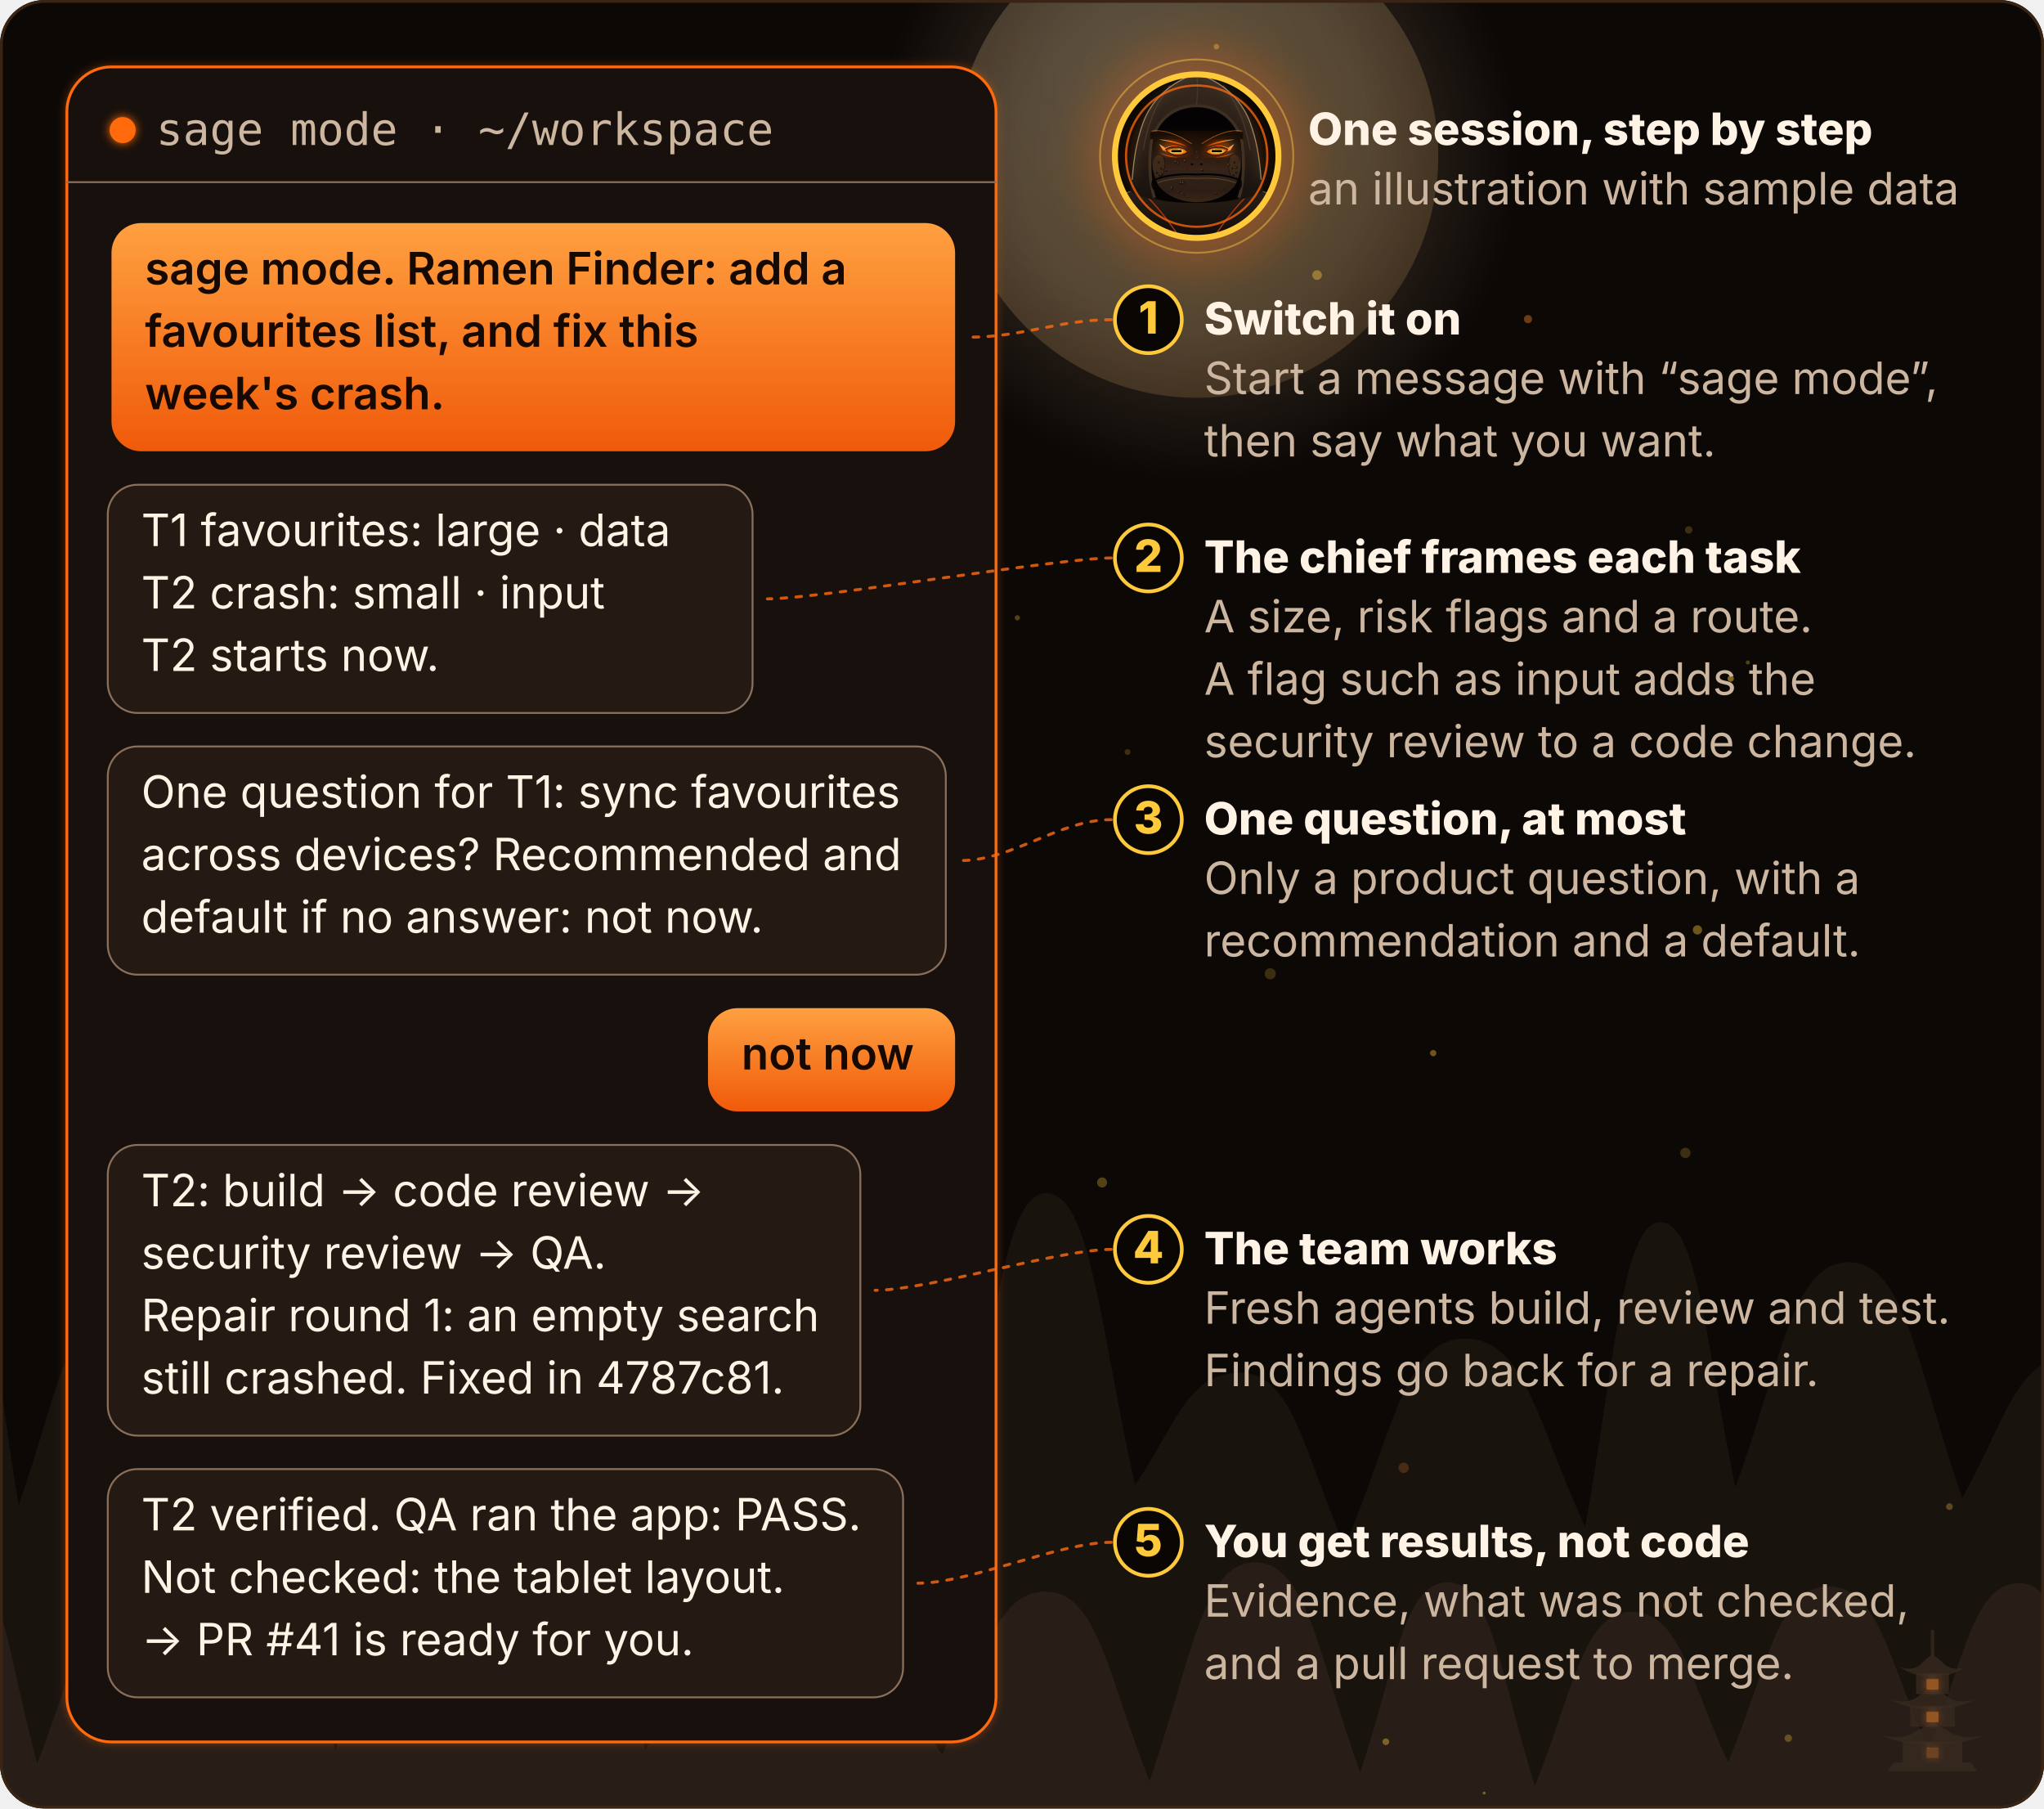
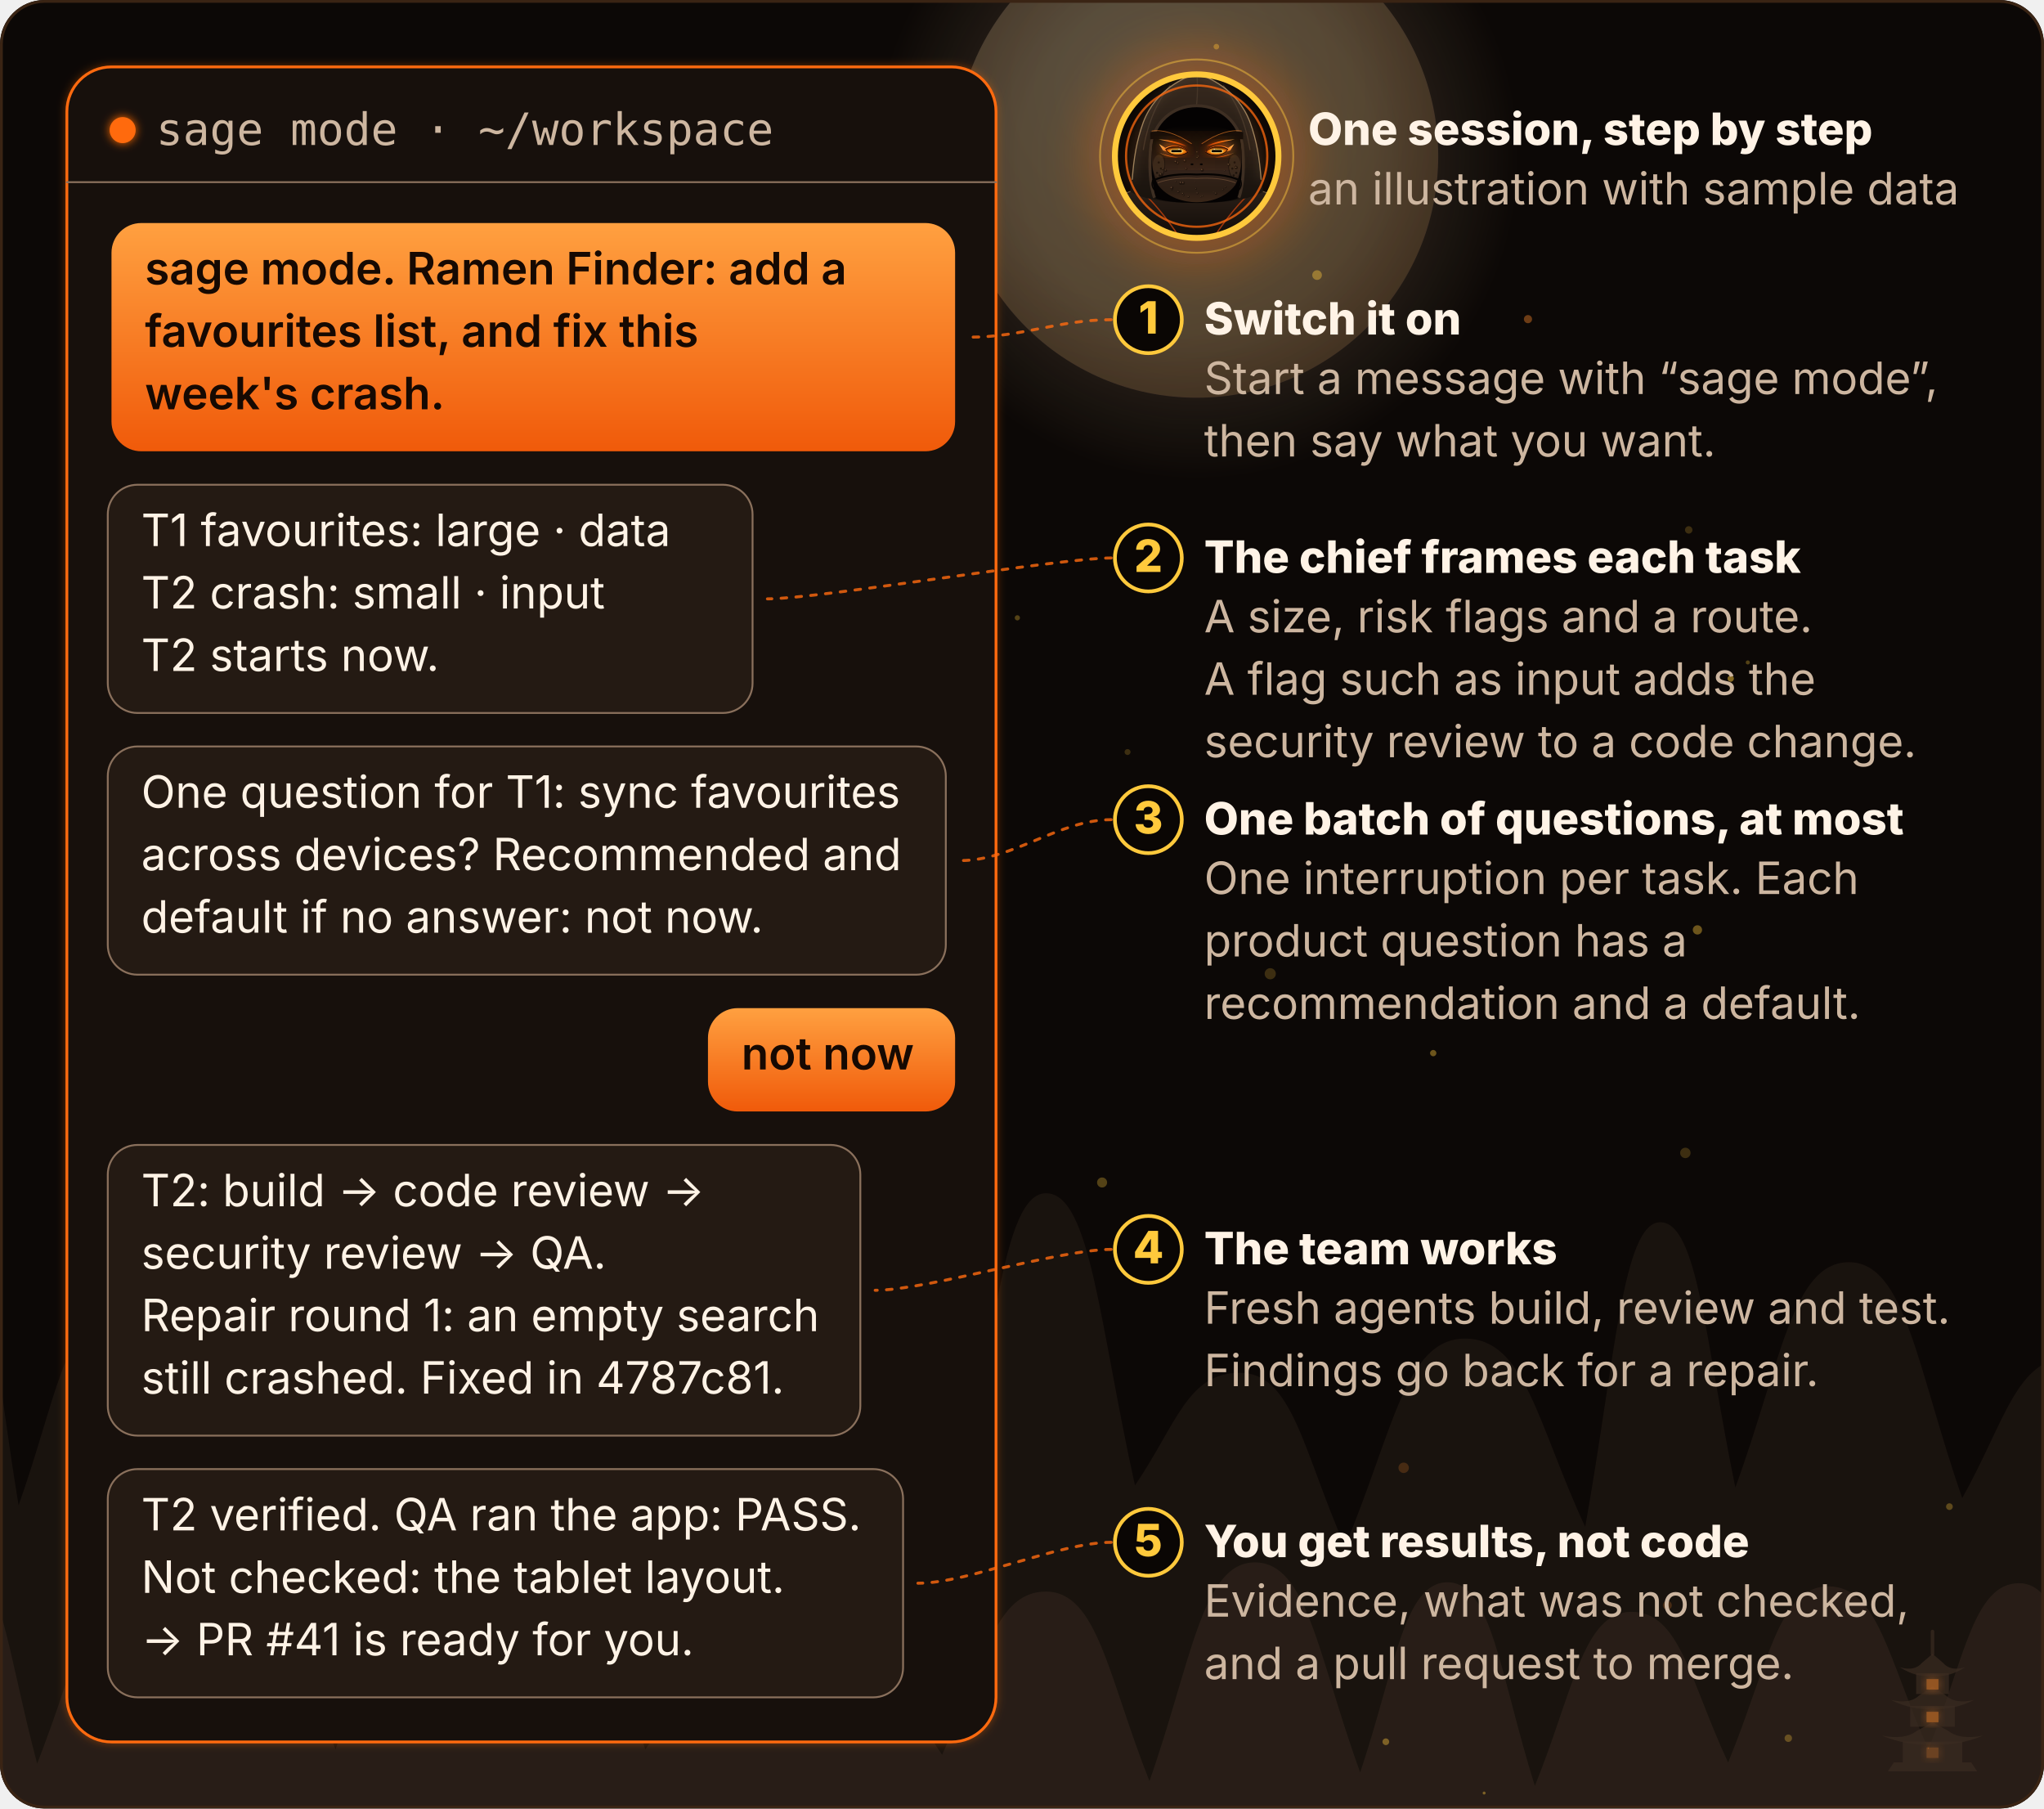
- <svg xmlns="http://www.w3.org/2000/svg" viewBox="0 0 1100 973" width="1100" height="973" role="img" aria-label="Learn sage in 5 minutes: an illustrative sage mode session about a made-up app, Ramen Finder, with numbered notes. You: sage mode. Ramen Finder: add a favourites list, and fix this week's crash. The chief frames T1, favourites, large, with the data flag, and T2, the crash, small, with the input flag, and starts T2. It asks one question for T1: sync favourites across devices? Recommended, and the default if you don't answer: not now. You answer: not now. T2 goes through build, code review, security review and QA; repair round 1 fixes an empty search that still crashed. T2 is verified: QA ran the app and passed. Not checked: the tablet layout. Pull request 41 is ready for you. The notes: 1, switch it on: start a message with sage mode. 2, the chief frames each task. 3, one product question at most. 4, the team works. 5, you get results, not code.">
+ <svg xmlns="http://www.w3.org/2000/svg" viewBox="0 0 1100 973" width="1100" height="973" role="img" aria-label="Learn sage in 5 minutes: an illustrative sage mode session about a made-up app, Ramen Finder, with numbered notes. You: sage mode. Ramen Finder: add a favourites list, and fix this week's crash. The chief frames T1, favourites, large, with the data flag, and T2, the crash, small, with the input flag, and starts T2. It asks one question for T1: sync favourites across devices? Recommended, and the default if you don't answer: not now. You answer: not now. T2 goes through build, code review, security review and QA; repair round 1 fixes an empty search that still crashed. T2 is verified: QA ran the app and passed. Not checked: the tablet layout. Pull request 41 is ready for you. The notes: 1, switch it on: start a message with sage mode. 2, the chief frames each task. 3, one batch of product questions at most, in one interruption per task. 4, the team works. 5, you get results, not code.">
  <style>.pulse{animation:pulse 5s ease-in-out infinite}@keyframes pulse{50%{opacity:.55}}@media (prefers-reduced-motion:reduce){.pulse{animation:none}}</style>
  <defs>
    <linearGradient id="walkthrough-d-sky" x1="0" y1="0" x2="0" y2="1">
      <stop offset="0" stop-color="#080605" />
      <stop offset="0.45" stop-color="#1B120C" />
      <stop offset="0.72" stop-color="#22160E" />
      <stop offset="1" stop-color="#0A0706" />
    </linearGradient>
    <radialGradient id="walkthrough-d-haze">
      <stop offset="0" stop-color="#FF8A2A" stop-opacity="0.6" />
      <stop offset="0.5" stop-color="#FF6A0F" stop-opacity="0.2" />
      <stop offset="1" stop-color="#FF6A0F" stop-opacity="0" />
    </radialGradient>
    <radialGradient id="walkthrough-d-moonglow">
      <stop offset="0.55" stop-color="#F2CD96" stop-opacity="0.5" />
      <stop offset="1" stop-color="#F2CD96" stop-opacity="0" />
    </radialGradient>
    <radialGradient id="walkthrough-d-moon" cx="0.4" cy="0.36" r="0.72">
      <stop offset="0" stop-color="#F8E7C6" />
      <stop offset="0.6" stop-color="#E4BC88" />
      <stop offset="1" stop-color="#B8844F" />
    </radialGradient>
    <radialGradient id="walkthrough-d-iris" cx="0.51" cy="0.52" r="0.56">
      <stop offset="0" stop-color="#FFF4C2" />
      <stop offset="0.16" stop-color="#FFD54A" />
      <stop offset="0.4" stop-color="#FDB022" />
      <stop offset="0.66" stop-color="#EE7A0C" />
      <stop offset="0.86" stop-color="#A83E08" />
      <stop offset="1" stop-color="#4A1803" />
    </radialGradient>
    <linearGradient id="walkthrough-d-lid" x1="0" y1="0.34" x2="0" y2="0.96">
      <stop offset="0" stop-color="#000" stop-opacity="0.85" />
      <stop offset="1" stop-color="#000" stop-opacity="0" />
    </linearGradient>
    <linearGradient id="walkthrough-d-markR" x1="0" y1="0.5" x2="1" y2="0.3">
      <stop offset="0" stop-color="#B83A0A" />
      <stop offset="0.55" stop-color="#FF6A0F" />
      <stop offset="1" stop-color="#FFB050" />
    </linearGradient>
    <linearGradient id="walkthrough-d-markL" x1="1" y1="0.5" x2="0" y2="0.3">
      <stop offset="0" stop-color="#B83A0A" />
      <stop offset="0.55" stop-color="#FF6A0F" />
      <stop offset="1" stop-color="#FFB050" />
    </linearGradient>
    <linearGradient id="walkthrough-d-skin" x1="0" y1="0" x2="0" y2="1">
      <stop offset="0" stop-color="#040202" />
      <stop offset="0.32" stop-color="#1A110B" />
      <stop offset="0.6" stop-color="#33231A" />
      <stop offset="0.86" stop-color="#2C1E14" />
      <stop offset="1" stop-color="#3A2618" />
    </linearGradient>
    <linearGradient id="walkthrough-d-robe" x1="0" y1="0" x2="0" y2="1">
      <stop offset="0" stop-color="#2B2018" />
      <stop offset="1" stop-color="#100B08" />
    </linearGradient>
    <linearGradient id="walkthrough-d-bust" x1="0" y1="0" x2="0" y2="1">
      <stop offset="0" stop-color="#2B2018" />
      <stop offset="1" stop-color="#0A0604" />
    </linearGradient>
    <linearGradient id="walkthrough-d-hood" x1="0" y1="0" x2="0" y2="1">
      <stop offset="0" stop-color="#382A1F" />
      <stop offset="1" stop-color="#18120D" />
    </linearGradient>
    <linearGradient id="walkthrough-d-rock" x1="0" y1="0" x2="0" y2="1">
      <stop offset="0" stop-color="#33271D" />
      <stop offset="1" stop-color="#0D0907" />
    </linearGradient>
    <radialGradient id="walkthrough-d-disc" cx="0.5" cy="0.42" r="0.62">
      <stop offset="0" stop-color="#3B2B1E" />
      <stop offset="1" stop-color="#100B08" />
    </radialGradient>
    <radialGradient id="walkthrough-d-orb" cx="0.4" cy="0.38" r="0.65">
      <stop offset="0" stop-color="#FFF6D0" />
      <stop offset="0.45" stop-color="#FFC93C" />
      <stop offset="1" stop-color="#FF6A0F" />
    </radialGradient>
    <linearGradient id="walkthrough-d-fall" x1="0" y1="0" x2="0" y2="1">
      <stop offset="0" stop-color="#F4E6CC" stop-opacity="0.95" />
      <stop offset="1" stop-color="#F4E6CC" stop-opacity="0" />
    </linearGradient>
    <linearGradient id="walkthrough-d-word" x1="0" y1="0" x2="0" y2="1">
      <stop offset="0.2" stop-color="#FFF8EC" />
      <stop offset="0.5" stop-color="#FFD27A" />
      <stop offset="0.72" stop-color="#FF8A2A" />
      <stop offset="0.9" stop-color="#E2470A" />
    </linearGradient>
    <linearGradient id="walkthrough-d-chief" x1="0" y1="0" x2="0" y2="1">
      <stop offset="0" stop-color="#FFA040" />
      <stop offset="1" stop-color="#F05A0A" />
    </linearGradient>
    <filter id="walkthrough-d-wordglow" x="-10%" y="-20%" width="120%" height="140%">
      <feGaussianBlur in="SourceAlpha" stdDeviation="10" result="b" />
      <feFlood flood-color="#FF6A0F" flood-opacity="0.7" />
      <feComposite in2="b" operator="in" result="g" />
      <feMerge>
        <feMergeNode in="g" />
        <feMergeNode in="SourceGraphic" />
      </feMerge>
    </filter>
    <filter id="walkthrough-d-glow" x="-50%" y="-50%" width="200%" height="200%">
      <feGaussianBlur in="SourceGraphic" stdDeviation="2.6" result="b" />
      <feMerge>
        <feMergeNode in="b" />
        <feMergeNode in="SourceGraphic" />
      </feMerge>
    </filter>
    <filter id="walkthrough-d-blur" x="-50%" y="-50%" width="200%" height="200%">
      <feGaussianBlur stdDeviation="14" />
    </filter>
    <filter id="walkthrough-d-mist" x="-30%" y="-200%" width="160%" height="500%">
      <feGaussianBlur stdDeviation="20" />
    </filter>
    <marker id="walkthrough-d-hot" viewBox="0 0 12 12" refX="10" refY="6" markerWidth="9" markerHeight="9" markerUnits="userSpaceOnUse" orient="auto-start-reverse">
      <path d="M0 0 L12 6 L0 12 L3 6 z" fill="#FF6A0F" />
    </marker>
    <marker id="walkthrough-d-muted" viewBox="0 0 12 12" refX="10" refY="6" markerWidth="9" markerHeight="9" markerUnits="userSpaceOnUse" orient="auto-start-reverse">
      <path d="M0 0 L12 6 L0 12 L3 6 z" fill="#8A705C" />
    </marker>
    <marker id="walkthrough-d-bad" viewBox="0 0 12 12" refX="10" refY="6" markerWidth="9" markerHeight="9" markerUnits="userSpaceOnUse" orient="auto-start-reverse">
      <path d="M0 0 L12 6 L0 12 L3 6 z" fill="#FF6A55" />
    </marker>
    <marker id="walkthrough-d-loop" viewBox="0 0 12 12" refX="10" refY="6" markerWidth="9" markerHeight="9" markerUnits="userSpaceOnUse" orient="auto-start-reverse">
      <path d="M0 0 L12 6 L0 12 L3 6 z" fill="#FFC93C" />
    </marker>
    <clipPath id="walkthrough-d-frame">
      <rect width="1100" height="973" rx="24" />
    </clipPath>
  </defs>
  <g clip-path="url(#walkthrough-d-frame)">
    <rect width="1100" height="973" rx="24" fill="#0C0806" />
    <circle cx="644" cy="84" r="174.7" fill="url(#walkthrough-d-moonglow)" opacity="0.3" />
    <circle cx="644" cy="84" r="130" fill="url(#walkthrough-d-moon)" opacity="0.22" />
    <path d="M-60 973 L-60 833 C-46 735.2 -42.5 655.2 -25 655.2 C-7.5 655.2 -4 724.8 10 809.9 C29.9 754.3 34.9 708.8 59.7 708.8 C84.6 708.8 89.6 763.5 109.5 830.4 C132.7 760 138.5 702.4 167.5 702.4 C196.6 702.4 202.4 752 225.6 812.6 C240.8 762.4 244.6 721.3 263.6 721.3 C282.6 721.3 286.4 766.7 301.6 822.1 C324.5 757.8 330.2 705.2 358.8 705.2 C387.3 705.2 393.1 749.3 415.9 803.1 C435.8 756 440.7 717.5 465.5 717.5 C490.3 717.5 495.2 767.6 515 828.7 C534.2 726 539 642 562.9 642 C586.9 642 591.6 712.7 610.8 799.2 C633.4 765.9 639 738.6 667.3 738.6 C695.6 738.6 701.2 780.6 723.8 832 C749.7 770.5 756.1 720.2 788.4 720.2 C820.8 720.2 827.2 765.8 853.1 821.5 C869.2 731.4 873.3 657.6 893.5 657.6 C913.7 657.6 917.7 721.9 933.9 800.3 C958.3 733.7 964.4 679.1 995 679.1 C1025.5 679.1 1031.6 736.2 1056 806 C1079.3 764.4 1085.2 730.3 1114.3 730.3 C1143.4 730.3 1149.2 765.8 1172.5 809.2 L1172.5 973 Z" fill="#3A2B21" opacity="0.3" />
    <path d="M1016 953 L1064 953 L1060.8 948.2 L1019.2 948.2 Z" fill="#3A2B21" opacity="0.7" />
    <path d="M1024 948.2 L1056 948.2 L1056 937 L1024 937 Z" fill="#3A2B21" opacity="0.7" />
    <path d="M1012.8 933.8 Q1025 936.2 1031.3 931.4 L1040 926.6 L1048.7 931.4 Q1055 936.2 1067.2 933.8 Q1053.6 939.4 1040 938.6 Q1026.4 939.4 1012.8 933.8 Z" fill="#3A2B21" opacity="0.7" />
    <path d="M1036.8 945.8 L1043.2 945.8 L1043.2 940.2 L1036.8 940.2 Z" fill="#FF8A2A" opacity="0.48" filter="url(#walkthrough-d-glow)" />
    <path d="M1028 929 L1052 929 L1052 917.8 L1028 917.8 Z" fill="#3A2B21" opacity="0.7" />
    <path d="M1017.6 914.6 Q1027.7 917 1032.8 912.2 L1040 907.4 L1047.2 912.2 Q1052.3 917 1062.4 914.6 Q1051.2 920.2 1040 919.4 Q1028.8 920.2 1017.6 914.6 Z" fill="#3A2B21" opacity="0.7" />
    <path d="M1036.8 926.6 L1043.2 926.6 L1043.2 921 L1036.8 921 Z" fill="#FF8A2A" opacity="0.48" filter="url(#walkthrough-d-glow)" />
    <path d="M1031.2 911.4 L1048.8 911.4 L1048.8 900.2 L1031.2 900.2 Z" fill="#3A2B21" opacity="0.7" />
    <path d="M1022.4 897 Q1030.3 899.4 1034.4 894.6 L1040 889.8 L1045.6 894.6 Q1049.7 899.4 1057.6 897 Q1048.8 902.6 1040 901.8 Q1031.2 902.6 1022.4 897 Z" fill="#3A2B21" opacity="0.7" />
    <path d="M1036.8 909 L1043.2 909 L1043.2 903.4 L1036.8 903.4 Z" fill="#FF8A2A" opacity="0.48" filter="url(#walkthrough-d-glow)" />
    <path d="M1040 889.8 L1040 877.8" fill="none" stroke="#3A2B21" stroke-width="1.9" stroke-linecap="round" opacity="0.7" />
    <path d="M-60 973 L-60 973 C-44 899.8 -40 840 -20 840 C0 840 4 889 20 948.9 C52.2 866.1 60.2 798.3 100.3 798.3 C140.5 798.3 148.5 862.6 180.6 941.2 C213.9 845.8 222.3 767.7 264 767.7 C305.6 767.7 314 845.8 347.3 941.2 C379.3 895.9 387.3 858.9 427.2 858.9 C467.1 858.9 475.1 897.2 507 944.1 C529.4 895.8 534.9 856.3 562.8 856.3 C590.7 856.3 596.3 902.2 618.6 958.3 C641.3 893.6 647 840.6 675.3 840.6 C703.7 840.6 709.3 891.5 732 953.6 C750.8 897.4 755.5 851.3 779 851.3 C802.5 851.3 807.2 900.7 826 960.9 C846.8 909.4 852 867.2 878 867.2 C904 867.2 909.2 903.7 930 948.3 C951.5 896.2 956.9 853.5 983.9 853.5 C1010.8 853.5 1016.2 893 1037.8 941.2 C1057.3 892.1 1062.2 851.8 1086.6 851.8 C1111 851.8 1115.9 903.2 1135.5 966 C1157.8 918.8 1163.4 880.2 1191.2 880.2 C1219.1 880.2 1224.7 912.4 1247 951.6 L1247 973 Z" fill="#3A2B21" opacity="0.45" />
    <ellipse cx="140" cy="814" rx="264" ry="26" fill="#E9D6BC" opacity="0" filter="url(#walkthrough-d-mist)" />
    <ellipse cx="467.7" cy="861.2" rx="233.9" ry="26" fill="#E9D6BC" opacity="0" filter="url(#walkthrough-d-mist)" />
    <ellipse cx="706.8" cy="827.7" rx="236.1" ry="26" fill="#E9D6BC" opacity="0" filter="url(#walkthrough-d-mist)" />
    <ellipse cx="1008.7" cy="821.7" rx="238.5" ry="26" fill="#E9D6BC" opacity="0" filter="url(#walkthrough-d-mist)" />
    <circle cx="62.8" cy="86" r="1.8" fill="#FFC93C" opacity="0.4" />
    <circle cx="211.8" cy="306.7" r="1.6" fill="#FFC93C" opacity="0.4" />
    <circle cx="897.3" cy="863.7" r="2.4" fill="#FF8A2A" opacity="0.2" />
    <circle cx="931.4" cy="365.1" r="1.7" fill="#FFC93C" opacity="0.5" />
    <circle cx="755.4" cy="789.7" r="2.8" fill="#FF8A2A" opacity="0.2" />
    <circle cx="913.5" cy="500.3" r="2.5" fill="#FFC93C" opacity="0.4" />
    <circle cx="745.8" cy="937.1" r="1.8" fill="#FFC93C" opacity="0.4" />
    <circle cx="337.6" cy="153.4" r="1.8" fill="#FF8A2A" opacity="0.3" />
    <circle cx="421.4" cy="95.2" r="1.2" fill="#FFC93C" opacity="0.2" />
    <circle cx="593.1" cy="636.2" r="2.7" fill="#FFC93C" opacity="0.3" />
    <circle cx="439" cy="798.2" r="2" fill="#FFC93C" opacity="0.3" />
    <circle cx="504.7" cy="490.5" r="1.3" fill="#FFC93C" opacity="0.2" />
    <circle cx="516.9" cy="449.6" r="2.7" fill="#FFC93C" opacity="0.3" />
    <circle cx="156" cy="156.1" r="1.2" fill="#FFC93C" opacity="0.4" />
    <circle cx="683.6" cy="523.9" r="3" fill="#FFC93C" opacity="0.2" />
    <circle cx="822.3" cy="171.7" r="2.2" fill="#FF8A2A" opacity="0.4" />
    <circle cx="771.3" cy="566.6" r="1.7" fill="#FFC93C" opacity="0.4" />
    <circle cx="243.9" cy="577.4" r="2.1" fill="#FF8A2A" opacity="0.2" />
    <circle cx="255" cy="303.5" r="2.6" fill="#FFC93C" opacity="0.4" />
    <circle cx="798.7" cy="964.7" r="0.8" fill="#FFC93C" opacity="0.4" />
    <circle cx="484.2" cy="891.8" r="1.8" fill="#FF8A2A" opacity="0.4" />
    <circle cx="519.6" cy="45.7" r="2.4" fill="#FF8A2A" opacity="0.3" />
    <circle cx="487.5" cy="171.7" r="2.2" fill="#FFC93C" opacity="0.5" />
    <circle cx="940.6" cy="356.4" r="1.1" fill="#FFC93C" opacity="0.3" />
    <circle cx="547.5" cy="332.4" r="1.4" fill="#FFC93C" opacity="0.3" />
    <circle cx="654.6" cy="25.1" r="1.5" fill="#FFC93C" opacity="0.4" />
    <circle cx="313" cy="100.1" r="1.4" fill="#FF8A2A" opacity="0.2" />
    <circle cx="708.8" cy="148" r="2.6" fill="#FFC93C" opacity="0.4" />
    <circle cx="168.8" cy="840.8" r="2.1" fill="#FF8A2A" opacity="0.2" />
    <circle cx="325.2" cy="500.1" r="2.6" fill="#FF8A2A" opacity="0.2" />
    <circle cx="908.8" cy="285.1" r="2" fill="#FFC93C" opacity="0.2" />
    <circle cx="1049.1" cy="810.6" r="1.8" fill="#FFC93C" opacity="0.3" />
    <circle cx="314.2" cy="225.8" r="0.9" fill="#FF8A2A" opacity="0.2" />
    <circle cx="94.9" cy="287.3" r="1.6" fill="#FFC93C" opacity="0.5" />
    <circle cx="143.3" cy="191.8" r="1.4" fill="#FFC93C" opacity="0.3" />
    <circle cx="606.8" cy="404.6" r="1.6" fill="#FFC93C" opacity="0.2" />
    <circle cx="616" cy="682" r="2.9" fill="#FF8A2A" opacity="0.2" />
    <circle cx="359.1" cy="862.7" r="2.1" fill="#FFC93C" opacity="0.4" />
    <circle cx="907" cy="620.3" r="2.8" fill="#FFC93C" opacity="0.2" />
    <circle cx="962.4" cy="935.2" r="2" fill="#FFC93C" opacity="0.3" />
    <rect x="36" y="36" width="500" height="901.2" rx="24" fill="#FF6A0F" opacity="0.5" filter="url(#walkthrough-d-glow)" />
    <rect x="36" y="36" width="500" height="901.2" rx="24" fill="#17100C" stroke="#FF6A0F" stroke-width="1.5" />
    <circle cx="66" cy="70" r="7" fill="#FF6A0F" filter="url(#walkthrough-d-glow)" />
    <text x="84" y="78" font-family="ui-monospace, SFMono-Regular, Menlo, Consolas, monospace" font-size="24" font-weight="400" fill="#CDB6A0" text-anchor="start">
      <tspan x="84" dy="0">sage mode · ~/workspace</tspan>
    </text>
    <path d="M36 98 L 536 98" fill="none" stroke="#8A705C" stroke-width="1" stroke-linecap="round" />
    <rect x="60" y="120" width="454" height="122.8" rx="16" fill="url(#walkthrough-d-chief)" />
    <text x="78" y="153" font-family="-apple-system, BlinkMacSystemFont, 'Segoe UI', Inter, Helvetica, Arial, sans-serif" font-size="24" font-weight="600" fill="#160902" text-anchor="start">
      <tspan x="78" dy="0">sage mode. Ramen Finder: add a</tspan>
      <tspan x="78" dy="33.6">favourites list, and fix this</tspan>
      <tspan x="78" dy="33.6">week's crash.</tspan>
    </text>
    <rect x="58" y="260.8" width="347" height="122.8" rx="16" fill="#241A13" stroke="#8A705C" stroke-width="1" />
    <text x="76" y="293.8" font-family="-apple-system, BlinkMacSystemFont, 'Segoe UI', Inter, Helvetica, Arial, sans-serif" font-size="24" font-weight="400" fill="#FFF3E6" text-anchor="start">
      <tspan x="76" dy="0">T1 favourites: large · data</tspan>
      <tspan x="76" dy="33.6">T2 crash: small · input</tspan>
      <tspan x="76" dy="33.6">T2 starts now.</tspan>
    </text>
    <rect x="58" y="401.6" width="451" height="122.8" rx="16" fill="#241A13" stroke="#8A705C" stroke-width="1" />
    <text x="76" y="434.6" font-family="-apple-system, BlinkMacSystemFont, 'Segoe UI', Inter, Helvetica, Arial, sans-serif" font-size="24" font-weight="400" fill="#FFF3E6" text-anchor="start">
      <tspan x="76" dy="0">One question for T1: sync favourites</tspan>
      <tspan x="76" dy="33.6">across devices? Recommended and</tspan>
      <tspan x="76" dy="33.6">default if no answer: not now.</tspan>
    </text>
    <rect x="381" y="542.4" width="133" height="55.6" rx="16" fill="url(#walkthrough-d-chief)" />
    <text x="399" y="575.4" font-family="-apple-system, BlinkMacSystemFont, 'Segoe UI', Inter, Helvetica, Arial, sans-serif" font-size="24" font-weight="600" fill="#160902" text-anchor="start">
      <tspan x="399" dy="0">not now</tspan>
    </text>
    <rect x="58" y="616" width="405" height="156.4" rx="16" fill="#241A13" stroke="#8A705C" stroke-width="1" />
    <text x="76" y="649" font-family="-apple-system, BlinkMacSystemFont, 'Segoe UI', Inter, Helvetica, Arial, sans-serif" font-size="24" font-weight="400" fill="#FFF3E6" text-anchor="start">
      <tspan x="76" dy="0">T2: build → code review →</tspan>
      <tspan x="76" dy="33.6">security review → QA.</tspan>
      <tspan x="76" dy="33.6">Repair round 1: an empty search</tspan>
      <tspan x="76" dy="33.6">still crashed. Fixed in 4787c81.</tspan>
    </text>
    <rect x="58" y="790.4" width="428" height="122.8" rx="16" fill="#241A13" stroke="#8A705C" stroke-width="1" />
    <text x="76" y="823.4" font-family="-apple-system, BlinkMacSystemFont, 'Segoe UI', Inter, Helvetica, Arial, sans-serif" font-size="24" font-weight="400" fill="#FFF3E6" text-anchor="start">
      <tspan x="76" dy="0">T2 verified. QA ran the app: PASS.</tspan>
      <tspan x="76" dy="33.6">Not checked: the tablet layout.</tspan>
      <tspan x="76" dy="33.6">→ PR #41 is ready for you.</tspan>
    </text>
    <g class="pulse">
      <circle cx="644" cy="84" r="58" fill="#FF6A0F" opacity="0.34" filter="url(#walkthrough-d-blur)" />
    </g>
    <circle cx="644" cy="84" r="52" fill="none" stroke="#FFC93C" stroke-width="1" opacity="0.45" />
    <defs>
      <clipPath id="walkthrough-d-emblem">
        <circle cx="644" cy="84" r="44" />
      </clipPath>
    </defs>
    <circle cx="644" cy="84" r="44" fill="#0A0604" />
    <g clip-path="url(#walkthrough-d-emblem)">
      <g class="pulse">
        <ellipse cx="644" cy="85.1" rx="48.6" ry="37.1" fill="url(#walkthrough-d-haze)" opacity="0.48" />
      </g>
      <path d="M613.4 101.8 C605.1 103.7 596.3 107.8 592.6 119.9 L590.7 135.2 L697.3 135.2 L695.4 119.9 C691.7 107.8 682.9 103.7 674.6 101.8 Z" fill="url(#walkthrough-d-bust)" />
      <path d="M609.3 102.7 C602.8 104.6 595.8 108.8 592.6 120.3" fill="none" stroke="#F2C88C" stroke-width="0.5" opacity="0.45" stroke-linecap="round" />
      <path d="M678.7 102.7 C685.2 104.6 692.2 108.8 695.4 120.3" fill="none" stroke="#F2C88C" stroke-width="0.5" opacity="0.45" stroke-linecap="round" />
      <path d="M616.2 104.6 C622.7 111.1 630.1 119.9 638 132.8" fill="none" stroke="#C2410C" stroke-width="0.7" opacity="0.8" stroke-linecap="round" />
      <path d="M671.8 104.6 C665.3 111.1 657.9 119.9 650 132.8" fill="none" stroke="#C2410C" stroke-width="0.7" opacity="0.8" stroke-linecap="round" />
      <path d="M644 39.3 C650 41.6 665.8 47.6 672.7 65.7 C676.9 76.3 678.3 89.8 679.7 103.2 C672.3 107.4 660.2 109.2 644 109.2 C627.8 109.2 615.7 107.4 608.3 103.2 C609.7 89.8 611.1 76.3 615.3 65.7 C622.2 47.6 638 41.6 644 39.3 Z" fill="url(#walkthrough-d-hood)" />
      <path d="M629.6 46.2 C622.7 54.6 617.6 66.1 615.3 80.5" fill="none" stroke="#4A392B" stroke-width="0.6" opacity="0.8" stroke-linecap="round" />
      <path d="M658.4 46.2 C665.3 54.6 670.4 66.1 672.7 80.5" fill="none" stroke="#4A392B" stroke-width="0.6" opacity="0.8" stroke-linecap="round" />
      <path d="M644 39.3 C644.7 45.3 644.5 50.9 644 56" fill="none" stroke="#4A392B" stroke-width="0.6" stroke-linecap="round" opacity="0.8" />
      <path d="M609.3 96.7 C610.2 85.1 611.6 75.9 615.3 65.7 C622.2 47.6 638 41.6 644 39.3 C650 41.6 665.8 47.6 672.7 65.7 C676.4 75.9 677.8 85.1 678.7 96.7" fill="none" stroke="#F2C88C" stroke-width="0.6" opacity="0.6" filter="url(#walkthrough-d-glow)" />
      <path d="M644 56.9 C657.4 56.9 666.7 66.1 668.5 77.7 C669.9 88.4 669 100 666.7 106.4 C660.2 110.1 627.8 110.1 621.3 106.4 C619 100 618.1 88.4 619.5 77.7 C621.3 66.1 630.6 56.9 644 56.9 Z" fill="#040202" />
      <path d="M621.3 106.4 C619 100 618.1 88.4 619.5 77.7 C621.3 66.1 630.6 56.9 644 56.9 C657.4 56.9 666.7 66.1 668.5 77.7 C669.9 88.4 669 100 666.7 106.4" fill="none" stroke="#3E2F23" stroke-width="1.6" />
      <path d="M620.8 74 C619 82.8 619.5 92.5 623.2 99.5 C628.3 106.4 637.1 108.8 644 108.8 C650.9 108.8 659.7 106.4 664.8 99.5 C668.5 92.5 669 82.8 667.2 74 C662.5 65.2 625.5 65.2 620.8 74 Z" fill="url(#walkthrough-d-skin)" />
      <ellipse cx="623.6" cy="89.3" rx="3.2" ry="6" fill="#3A291C" opacity="0.85" />
      <path d="M626.4 84.2 C627.3 88.4 626.9 93 625 95.3" fill="none" stroke="#120C08" stroke-width="0.4" stroke-linecap="round" opacity="0.7" />
      <circle cx="623.6" cy="87.4" r="0.6" fill="#1D130C" />
      <circle cx="624.8" cy="90.7" r="0.6" fill="#1D130C" />
      <circle cx="622.7" cy="93" r="0.6" fill="#1D130C" />
      <circle cx="624.1" cy="94.4" r="0.6" fill="#1D130C" />
      <ellipse cx="664.4" cy="89.3" rx="3.2" ry="6" fill="#3A291C" opacity="0.85" />
      <path d="M661.6 84.2 C660.7 88.4 661.1 93 663 95.3" fill="none" stroke="#120C08" stroke-width="0.4" stroke-linecap="round" opacity="0.7" />
      <circle cx="664.4" cy="87.4" r="0.6" fill="#1D130C" />
      <circle cx="663.2" cy="90.7" r="0.6" fill="#1D130C" />
      <circle cx="665.3" cy="93" r="0.6" fill="#1D130C" />
      <circle cx="663.9" cy="94.4" r="0.6" fill="#1D130C" />
      <circle cx="633.9" cy="87.6" r="0.8" fill="#1D130C" opacity="0.85" />
      <circle cx="633.6" cy="87.3" r="0.4" fill="#9A7050" opacity="0.5" />
      <circle cx="627.4" cy="91.8" r="0.7" fill="#1D130C" opacity="0.85" />
      <circle cx="627.1" cy="91.5" r="0.3" fill="#9A7050" opacity="0.5" />
      <circle cx="659.1" cy="91.8" r="0.4" fill="#1D130C" opacity="0.85" />
      <circle cx="659" cy="91.7" r="0.2" fill="#9A7050" opacity="0.5" />
      <circle cx="630.9" cy="101" r="0.7" fill="#1D130C" opacity="0.85" />
      <circle cx="630.7" cy="100.7" r="0.3" fill="#9A7050" opacity="0.5" />
      <circle cx="635.1" cy="102.5" r="0.4" fill="#1D130C" opacity="0.85" />
      <circle cx="635" cy="102.4" r="0.2" fill="#9A7050" opacity="0.5" />
      <circle cx="645" cy="84.4" r="0.7" fill="#1D130C" opacity="0.85" />
      <circle cx="644.8" cy="84.1" r="0.3" fill="#9A7050" opacity="0.5" />
      <circle cx="665.3" cy="90.2" r="0.9" fill="#1D130C" opacity="0.85" />
      <circle cx="665" cy="89.9" r="0.4" fill="#9A7050" opacity="0.5" />
      <circle cx="664.8" cy="89.3" r="0.5" fill="#1D130C" opacity="0.85" />
      <circle cx="664.7" cy="89.2" r="0.2" fill="#9A7050" opacity="0.5" />
      <circle cx="632.7" cy="97.9" r="0.4" fill="#1D130C" opacity="0.85" />
      <circle cx="632.5" cy="97.7" r="0.2" fill="#9A7050" opacity="0.5" />
      <circle cx="644.4" cy="104" r="0.6" fill="#1D130C" opacity="0.85" />
      <circle cx="644.2" cy="103.8" r="0.3" fill="#9A7050" opacity="0.5" />
      <circle cx="625.9" cy="91" r="0.7" fill="#1D130C" opacity="0.85" />
      <circle cx="625.7" cy="90.7" r="0.3" fill="#9A7050" opacity="0.5" />
      <circle cx="646.3" cy="105.9" r="0.4" fill="#1D130C" opacity="0.85" />
      <circle cx="646.2" cy="105.7" r="0.2" fill="#9A7050" opacity="0.5" />
      <circle cx="647" cy="91.5" r="0.9" fill="#1D130C" opacity="0.85" />
      <circle cx="646.7" cy="91.2" r="0.4" fill="#9A7050" opacity="0.5" />
      <circle cx="647.2" cy="105.5" r="0.4" fill="#1D130C" opacity="0.85" />
      <circle cx="647.1" cy="105.3" r="0.2" fill="#9A7050" opacity="0.5" />
      <circle cx="634.2" cy="103.3" r="0.6" fill="#1D130C" opacity="0.85" />
      <circle cx="634" cy="103.1" r="0.3" fill="#9A7050" opacity="0.5" />
      <circle cx="661.3" cy="88.7" r="0.8" fill="#1D130C" opacity="0.85" />
      <circle cx="661" cy="88.4" r="0.4" fill="#9A7050" opacity="0.5" />
      <circle cx="636.6" cy="104.2" r="0.6" fill="#1D130C" opacity="0.85" />
      <circle cx="636.4" cy="104" r="0.3" fill="#9A7050" opacity="0.5" />
      <circle cx="635.5" cy="98.5" r="1" fill="#1D130C" opacity="0.85" />
      <circle cx="635.2" cy="98.1" r="0.4" fill="#9A7050" opacity="0.5" />
      <circle cx="643.7" cy="101.5" r="0.5" fill="#1D130C" opacity="0.85" />
      <circle cx="643.5" cy="101.4" r="0.2" fill="#9A7050" opacity="0.5" />
      <circle cx="644.4" cy="84.9" r="0.8" fill="#1D130C" opacity="0.85" />
      <circle cx="644.2" cy="84.7" r="0.3" fill="#9A7050" opacity="0.5" />
      <circle cx="630.7" cy="101.9" r="0.6" fill="#1D130C" opacity="0.85" />
      <circle cx="630.6" cy="101.7" r="0.3" fill="#9A7050" opacity="0.5" />
      <circle cx="659.5" cy="100.7" r="0.5" fill="#1D130C" opacity="0.85" />
      <circle cx="659.3" cy="100.6" r="0.2" fill="#9A7050" opacity="0.5" />
      <circle cx="633.9" cy="88" r="0.5" fill="#1D130C" opacity="0.85" />
      <circle cx="633.8" cy="87.8" r="0.2" fill="#9A7050" opacity="0.5" />
      <circle cx="643.4" cy="97.8" r="0.4" fill="#1D130C" opacity="0.85" />
      <circle cx="643.3" cy="97.7" r="0.2" fill="#9A7050" opacity="0.5" />
      <circle cx="624.8" cy="94" r="1" fill="#1D130C" opacity="0.85" />
      <circle cx="624.5" cy="93.6" r="0.4" fill="#9A7050" opacity="0.5" />
      <circle cx="654.4" cy="104.2" r="0.7" fill="#1D130C" opacity="0.85" />
      <circle cx="654.2" cy="103.9" r="0.3" fill="#9A7050" opacity="0.5" />
      <circle cx="637.7" cy="86.6" r="0.9" fill="#1D130C" opacity="0.85" />
      <circle cx="637.4" cy="86.3" r="0.4" fill="#9A7050" opacity="0.5" />
      <circle cx="636.8" cy="98.5" r="0.9" fill="#1D130C" opacity="0.85" />
      <circle cx="636.5" cy="98.2" r="0.4" fill="#9A7050" opacity="0.5" />
      <circle cx="658.3" cy="101.9" r="0.5" fill="#1D130C" opacity="0.85" />
      <circle cx="658.1" cy="101.8" r="0.2" fill="#9A7050" opacity="0.5" />
      <circle cx="630.6" cy="101.2" r="0.8" fill="#1D130C" opacity="0.85" />
      <circle cx="630.3" cy="100.9" r="0.4" fill="#9A7050" opacity="0.5" />
      <circle cx="638.4" cy="90.8" r="0.7" fill="#1D130C" opacity="0.85" />
      <circle cx="638.2" cy="90.6" r="0.3" fill="#9A7050" opacity="0.5" />
      <circle cx="653.1" cy="103.6" r="0.4" fill="#1D130C" opacity="0.85" />
      <circle cx="653" cy="103.4" r="0.2" fill="#9A7050" opacity="0.5" />
      <circle cx="644.3" cy="81.9" r="0.7" fill="#1D130C" opacity="0.85" />
      <circle cx="644.1" cy="81.7" r="0.3" fill="#9A7050" opacity="0.5" />
      <circle cx="632.8" cy="87.1" r="0.9" fill="#1D130C" opacity="0.85" />
      <circle cx="632.5" cy="86.8" r="0.4" fill="#9A7050" opacity="0.5" />
      <circle cx="639.6" cy="105.9" r="0.6" fill="#1D130C" opacity="0.85" />
      <circle cx="639.4" cy="105.7" r="0.3" fill="#9A7050" opacity="0.5" />
      <circle cx="637" cy="105" r="0.5" fill="#1D130C" opacity="0.85" />
      <circle cx="636.8" cy="104.8" r="0.2" fill="#9A7050" opacity="0.5" />
      <path d="M619 71.2 C624.5 69.8 632.9 72.2 642.6 78.6 C634.7 75.9 626.4 74.5 619 74.9 Z" fill="#120B07" />
      <path d="M669 71.2 C663.5 69.8 655.1 72.2 645.4 78.6 C653.3 75.9 661.6 74.5 669 74.9 Z" fill="#120B07" />
      <path d="M619.9 70.5 C625.5 69.6 632.9 71.7 641.2 77.3" fill="none" stroke="#FF8A2A" stroke-width="0.4" opacity="0.6" stroke-linecap="round" />
      <path d="M668.1 70.5 C662.5 69.6 655.1 71.7 646.8 77.3" fill="none" stroke="#FF8A2A" stroke-width="0.4" opacity="0.6" stroke-linecap="round" />
      <g class="pulse">
        <ellipse cx="632.4" cy="81" rx="10.7" ry="5.1" fill="#FF6A0F" opacity="0.45" filter="url(#walkthrough-d-blur)" />
        <ellipse cx="655.6" cy="81" rx="10.7" ry="5.1" fill="#FF6A0F" opacity="0.45" filter="url(#walkthrough-d-blur)" />
      </g>
      <defs>
        <clipPath id="walkthrough-d-eye1">
          <path d="M639.2 81.9 C637.4 79.3 631.7 77.6 627.3 80.3 C628.7 83.4 635.1 84.8 639.2 81.9 Z" />
        </clipPath>
      </defs>
      <path d="M638.7 78.7 C635.5 76.7 630 75.3 623.5 75 C629.2 76.1 633.9 77.4 638.7 78.7 Z" fill="url(#walkthrough-d-markL)" filter="url(#walkthrough-d-glow)" />
      <path d="M639.5 81.7 C637.6 78.6 631.7 76.7 626.9 79.4 L623.8 77.5 L625.9 80.9 C630.9 82.6 635.7 82.6 639.2 81.9 Z" fill="url(#walkthrough-d-markL)" filter="url(#walkthrough-d-glow)" />
      <path d="M634.2 84.7 C630.5 84.9 626.9 83.7 623.7 82.1 C626.5 83.3 630 84.1 634.2 84.7 Z" fill="url(#walkthrough-d-markL)" filter="url(#walkthrough-d-glow)" />
      <path d="M639.2 81.9 C637.4 79.3 631.7 77.6 627.3 80.3 C628.7 83.4 635.1 84.8 639.2 81.9 Z" fill="url(#walkthrough-d-iris)" />
      <g clip-path="url(#walkthrough-d-eye1)">
        <path d="M631.8 81.4 L628 81.5 M631.9 81.5 L628.3 82.4 M632 81.7 L628.8 83.2 M632.2 81.8 L629.7 83.9 M632.5 81.9 L630.8 84.5 M632.9 82 L632.1 84.8 M633.2 82 L633.4 84.9 M633.6 82 L634.7 84.7 M633.9 81.9 L635.9 84.3 M634.1 81.8 L636.9 83.7 M634.3 81.6 L637.7 82.9 M634.4 81.5 L638.1 82.1 M634.5 81.3 L638.3 81.1 M634.4 81.1 L638 80.2 M634.3 80.9 L637.4 79.4 M634 80.8 L636.6 78.7 M633.8 80.7 L635.5 78.2 M633.4 80.6 L634.2 77.9 M633.1 80.6 L632.9 77.8 M632.7 80.6 L631.6 77.9 M632.4 80.7 L630.4 78.3 M632.2 80.8 L629.3 78.9 M631.9 81 L628.6 79.7 M631.8 81.2 L628.1 80.6" fill="none" stroke="#7A3203" stroke-width="0.1" opacity="0.3" />
        <g class="pulse">
          <rect x="629.8" y="80.3" width="6.8" height="2.1" rx="1.1" fill="#FFF1A8" opacity="0.5" />
        </g>
        <rect x="630.3" y="80.7" width="5.7" height="1.2" rx="0.6" fill="#050302" />
        <rect x="626.6" y="77.1" width="13" height="3.9" rx="0" fill="url(#walkthrough-d-lid)" />
      </g>
      <path d="M639.2 81.9 C637.4 79.3 631.7 77.6 627.3 80.3 C628.7 83.4 635.1 84.8 639.2 81.9 Z" fill="none" stroke="#050302" stroke-width="0.3" />
      <path d="M639 81.1 C637.1 78.6 631.7 76.8 627 79.4" fill="none" stroke="#050302" stroke-width="0.2" stroke-linecap="round" />
      <ellipse cx="634.5" cy="80.2" rx="0.4" ry="0.2" fill="#FFFFFF" opacity="0.92" />
      <circle cx="633.6" cy="79.9" r="0.1" fill="#FFFFFF" opacity="0.8" />
      <defs>
        <clipPath id="walkthrough-d-eye2">
          <path d="M648.8 81.9 C650.6 79.3 656.3 77.6 660.7 80.3 C659.3 83.4 652.9 84.8 648.8 81.9 Z" />
        </clipPath>
      </defs>
      <path d="M649.3 78.7 C652.5 76.7 658 75.3 664.5 75 C658.8 76.1 654.1 77.4 649.3 78.7 Z" fill="url(#walkthrough-d-markR)" filter="url(#walkthrough-d-glow)" />
      <path d="M648.5 81.7 C650.4 78.6 656.3 76.7 661.1 79.4 L664.2 77.5 L662.1 80.9 C657.1 82.6 652.3 82.6 648.8 81.9 Z" fill="url(#walkthrough-d-markR)" filter="url(#walkthrough-d-glow)" />
      <path d="M653.8 84.7 C657.5 84.9 661.1 83.7 664.3 82.1 C661.5 83.3 658 84.1 653.8 84.7 Z" fill="url(#walkthrough-d-markR)" filter="url(#walkthrough-d-glow)" />
      <path d="M648.8 81.9 C650.6 79.3 656.3 77.6 660.7 80.3 C659.3 83.4 652.9 84.8 648.8 81.9 Z" fill="url(#walkthrough-d-iris)" />
      <g clip-path="url(#walkthrough-d-eye2)">
        <path d="M656.2 81.4 L660 81.5 M656.1 81.5 L659.7 82.4 M656 81.7 L659.2 83.2 M655.8 81.8 L658.3 83.9 M655.5 81.9 L657.2 84.5 M655.1 82 L655.9 84.8 M654.8 82 L654.6 84.9 M654.4 82 L653.3 84.7 M654.1 81.9 L652.1 84.3 M653.9 81.8 L651.1 83.7 M653.7 81.6 L650.3 82.9 M653.6 81.5 L649.9 82.1 M653.5 81.3 L649.7 81.1 M653.6 81.1 L650 80.2 M653.7 80.9 L650.6 79.4 M654 80.8 L651.4 78.7 M654.2 80.7 L652.5 78.2 M654.6 80.6 L653.8 77.9 M654.9 80.6 L655.1 77.8 M655.3 80.6 L656.4 77.9 M655.6 80.7 L657.6 78.3 M655.8 80.8 L658.7 78.9 M656.1 81 L659.4 79.7 M656.2 81.2 L659.9 80.6" fill="none" stroke="#7A3203" stroke-width="0.1" opacity="0.3" />
        <g class="pulse">
          <rect x="651.5" y="80.3" width="6.8" height="2.1" rx="1.1" fill="#FFF1A8" opacity="0.5" />
        </g>
        <rect x="652" y="80.7" width="5.7" height="1.2" rx="0.6" fill="#050302" />
        <rect x="648.4" y="77.1" width="13" height="3.9" rx="0" fill="url(#walkthrough-d-lid)" />
      </g>
      <path d="M648.8 81.9 C650.6 79.3 656.3 77.6 660.7 80.3 C659.3 83.4 652.9 84.8 648.8 81.9 Z" fill="none" stroke="#050302" stroke-width="0.3" />
      <path d="M649 81.1 C650.9 78.6 656.3 76.8 661 79.4" fill="none" stroke="#050302" stroke-width="0.2" stroke-linecap="round" />
      <ellipse cx="653.5" cy="80.2" rx="0.4" ry="0.2" fill="#FFFFFF" opacity="0.92" />
      <circle cx="654.4" cy="79.9" r="0.1" fill="#FFFFFF" opacity="0.8" />
      <ellipse cx="641.5" cy="88.4" rx="0.8" ry="0.5" fill="#070403" />
      <ellipse cx="646.5" cy="88.4" rx="0.8" ry="0.5" fill="#070403" />
      <path d="M623.2 98.3 C629.2 96 636.6 95.6 644 96 C651.4 95.6 658.8 96 664.8 98.3" fill="none" stroke="#8A6242" stroke-width="0.4" stroke-linecap="round" opacity="0.55" />
      <path d="M620.4 97.2 C627.3 93.9 636.1 93.5 644 93.9 C651.9 93.5 660.7 93.9 667.6 97.2" fill="none" stroke="#050302" stroke-width="1" stroke-linecap="round" />
      <path d="M620.4 97.2 C619.7 98.6 619.9 100.4 621.1 102" fill="none" stroke="#050302" stroke-width="0.7" stroke-linecap="round" />
      <path d="M667.6 97.2 C668.3 98.6 668.1 100.4 666.9 102" fill="none" stroke="#050302" stroke-width="0.7" stroke-linecap="round" />
    </g>
    <circle cx="644" cy="84" r="44" fill="none" stroke="#FFC93C" stroke-width="3.2" />
    <circle cx="644" cy="84" r="38" fill="none" stroke="#FF6A0F" stroke-width="1.2" opacity="0.75" />
    <text x="704" y="78" font-family="-apple-system, BlinkMacSystemFont, 'Segoe UI', Inter, Helvetica, Arial, sans-serif" font-size="24" font-weight="800" fill="#FFF3E6" text-anchor="start">
      <tspan x="704" dy="0">One session, step by step</tspan>
    </text>
    <text x="704" y="110" font-family="-apple-system, BlinkMacSystemFont, 'Segoe UI', Inter, Helvetica, Arial, sans-serif" font-size="24" font-weight="400" fill="#CDB6A0" text-anchor="start">
      <tspan x="704" dy="0">an illustration with sample data</tspan>
    </text>
    <path d="M598 172 C 570 172, 550 181.4, 522 181.4" fill="none" stroke="#FF6A0F" stroke-width="1.6" stroke-dasharray="3 5" stroke-linecap="round" opacity="0.8" />
    <circle cx="618" cy="172" r="18" fill="#0A0604" stroke="#FFC93C" stroke-width="2" />
    <text x="618" y="179.5" font-family="-apple-system, BlinkMacSystemFont, 'Segoe UI', Inter, Helvetica, Arial, sans-serif" font-size="24" font-weight="800" fill="#FFC93C" text-anchor="middle">
      <tspan x="618" dy="0">1</tspan>
    </text>
    <text x="648" y="180" font-family="-apple-system, BlinkMacSystemFont, 'Segoe UI', Inter, Helvetica, Arial, sans-serif" font-size="24" font-weight="800" fill="#FFF3E6" text-anchor="start">
      <tspan x="648" dy="0">Switch it on</tspan>
    </text>
    <text x="648" y="212" font-family="-apple-system, BlinkMacSystemFont, 'Segoe UI', Inter, Helvetica, Arial, sans-serif" font-size="24" font-weight="400" fill="#CDB6A0" text-anchor="start">
      <tspan x="648" dy="0">Start a message with “sage mode”,</tspan>
      <tspan x="648" dy="33.6">then say what you want.</tspan>
    </text>
    <path d="M598 300.2 C 570 300.2, 441 322.2, 413 322.2" fill="none" stroke="#FF6A0F" stroke-width="1.6" stroke-dasharray="3 5" stroke-linecap="round" opacity="0.8" />
    <circle cx="618" cy="300.2" r="18" fill="#0A0604" stroke="#FFC93C" stroke-width="2" />
    <text x="618" y="307.7" font-family="-apple-system, BlinkMacSystemFont, 'Segoe UI', Inter, Helvetica, Arial, sans-serif" font-size="24" font-weight="800" fill="#FFC93C" text-anchor="middle">
      <tspan x="618" dy="0">2</tspan>
    </text>
    <text x="648" y="308.2" font-family="-apple-system, BlinkMacSystemFont, 'Segoe UI', Inter, Helvetica, Arial, sans-serif" font-size="24" font-weight="800" fill="#FFF3E6" text-anchor="start">
      <tspan x="648" dy="0">The chief frames each task</tspan>
    </text>
    <text x="648" y="340.2" font-family="-apple-system, BlinkMacSystemFont, 'Segoe UI', Inter, Helvetica, Arial, sans-serif" font-size="24" font-weight="400" fill="#CDB6A0" text-anchor="start">
      <tspan x="648" dy="0">A size, risk flags and a route.</tspan>
      <tspan x="648" dy="33.6">A flag such as input adds the</tspan>
      <tspan x="648" dy="33.6">security review to a code change.</tspan>
    </text>
    <path d="M598 441 C 570 441, 545 463, 517 463" fill="none" stroke="#FF6A0F" stroke-width="1.6" stroke-dasharray="3 5" stroke-linecap="round" opacity="0.8" />
    <circle cx="618" cy="441" r="18" fill="#0A0604" stroke="#FFC93C" stroke-width="2" />
    <text x="618" y="448.5" font-family="-apple-system, BlinkMacSystemFont, 'Segoe UI', Inter, Helvetica, Arial, sans-serif" font-size="24" font-weight="800" fill="#FFC93C" text-anchor="middle">
      <tspan x="618" dy="0">3</tspan>
    </text>
    <text x="648" y="449" font-family="-apple-system, BlinkMacSystemFont, 'Segoe UI', Inter, Helvetica, Arial, sans-serif" font-size="24" font-weight="800" fill="#FFF3E6" text-anchor="start">
-       <tspan x="648" dy="0">One question, at most</tspan>
+       <tspan x="648" dy="0">One batch of questions, at most</tspan>
    </text>
    <text x="648" y="481" font-family="-apple-system, BlinkMacSystemFont, 'Segoe UI', Inter, Helvetica, Arial, sans-serif" font-size="24" font-weight="400" fill="#CDB6A0" text-anchor="start">
-       <tspan x="648" dy="0">Only a product question, with a</tspan>
+       <tspan x="648" dy="0">One interruption per task. Each</tspan>
+       <tspan x="648" dy="33.6">product question has a</tspan>
      <tspan x="648" dy="33.6">recommendation and a default.</tspan>
    </text>
    <path d="M598 672.2 C 570 672.2, 499 694.2, 471 694.2" fill="none" stroke="#FF6A0F" stroke-width="1.6" stroke-dasharray="3 5" stroke-linecap="round" opacity="0.8" />
    <circle cx="618" cy="672.2" r="18" fill="#0A0604" stroke="#FFC93C" stroke-width="2" />
    <text x="618" y="679.7" font-family="-apple-system, BlinkMacSystemFont, 'Segoe UI', Inter, Helvetica, Arial, sans-serif" font-size="24" font-weight="800" fill="#FFC93C" text-anchor="middle">
      <tspan x="618" dy="0">4</tspan>
    </text>
    <text x="648" y="680.2" font-family="-apple-system, BlinkMacSystemFont, 'Segoe UI', Inter, Helvetica, Arial, sans-serif" font-size="24" font-weight="800" fill="#FFF3E6" text-anchor="start">
      <tspan x="648" dy="0">The team works</tspan>
    </text>
    <text x="648" y="712.2" font-family="-apple-system, BlinkMacSystemFont, 'Segoe UI', Inter, Helvetica, Arial, sans-serif" font-size="24" font-weight="400" fill="#CDB6A0" text-anchor="start">
      <tspan x="648" dy="0">Fresh agents build, review and test.</tspan>
      <tspan x="648" dy="33.6">Findings go back for a repair.</tspan>
    </text>
    <path d="M598 829.8 C 570 829.8, 522 851.8, 494 851.8" fill="none" stroke="#FF6A0F" stroke-width="1.6" stroke-dasharray="3 5" stroke-linecap="round" opacity="0.8" />
    <circle cx="618" cy="829.8" r="18" fill="#0A0604" stroke="#FFC93C" stroke-width="2" />
    <text x="618" y="837.3" font-family="-apple-system, BlinkMacSystemFont, 'Segoe UI', Inter, Helvetica, Arial, sans-serif" font-size="24" font-weight="800" fill="#FFC93C" text-anchor="middle">
      <tspan x="618" dy="0">5</tspan>
    </text>
    <text x="648" y="837.8" font-family="-apple-system, BlinkMacSystemFont, 'Segoe UI', Inter, Helvetica, Arial, sans-serif" font-size="24" font-weight="800" fill="#FFF3E6" text-anchor="start">
      <tspan x="648" dy="0">You get results, not code</tspan>
    </text>
    <text x="648" y="869.8" font-family="-apple-system, BlinkMacSystemFont, 'Segoe UI', Inter, Helvetica, Arial, sans-serif" font-size="24" font-weight="400" fill="#CDB6A0" text-anchor="start">
      <tspan x="648" dy="0">Evidence, what was not checked,</tspan>
      <tspan x="648" dy="33.6">and a pull request to merge.</tspan>
    </text>
  </g>
  <rect x="0.75" y="0.75" width="1098.5" height="971.5" rx="23.25" fill="none" stroke="#3A2414" stroke-width="1.5" />
</svg>
